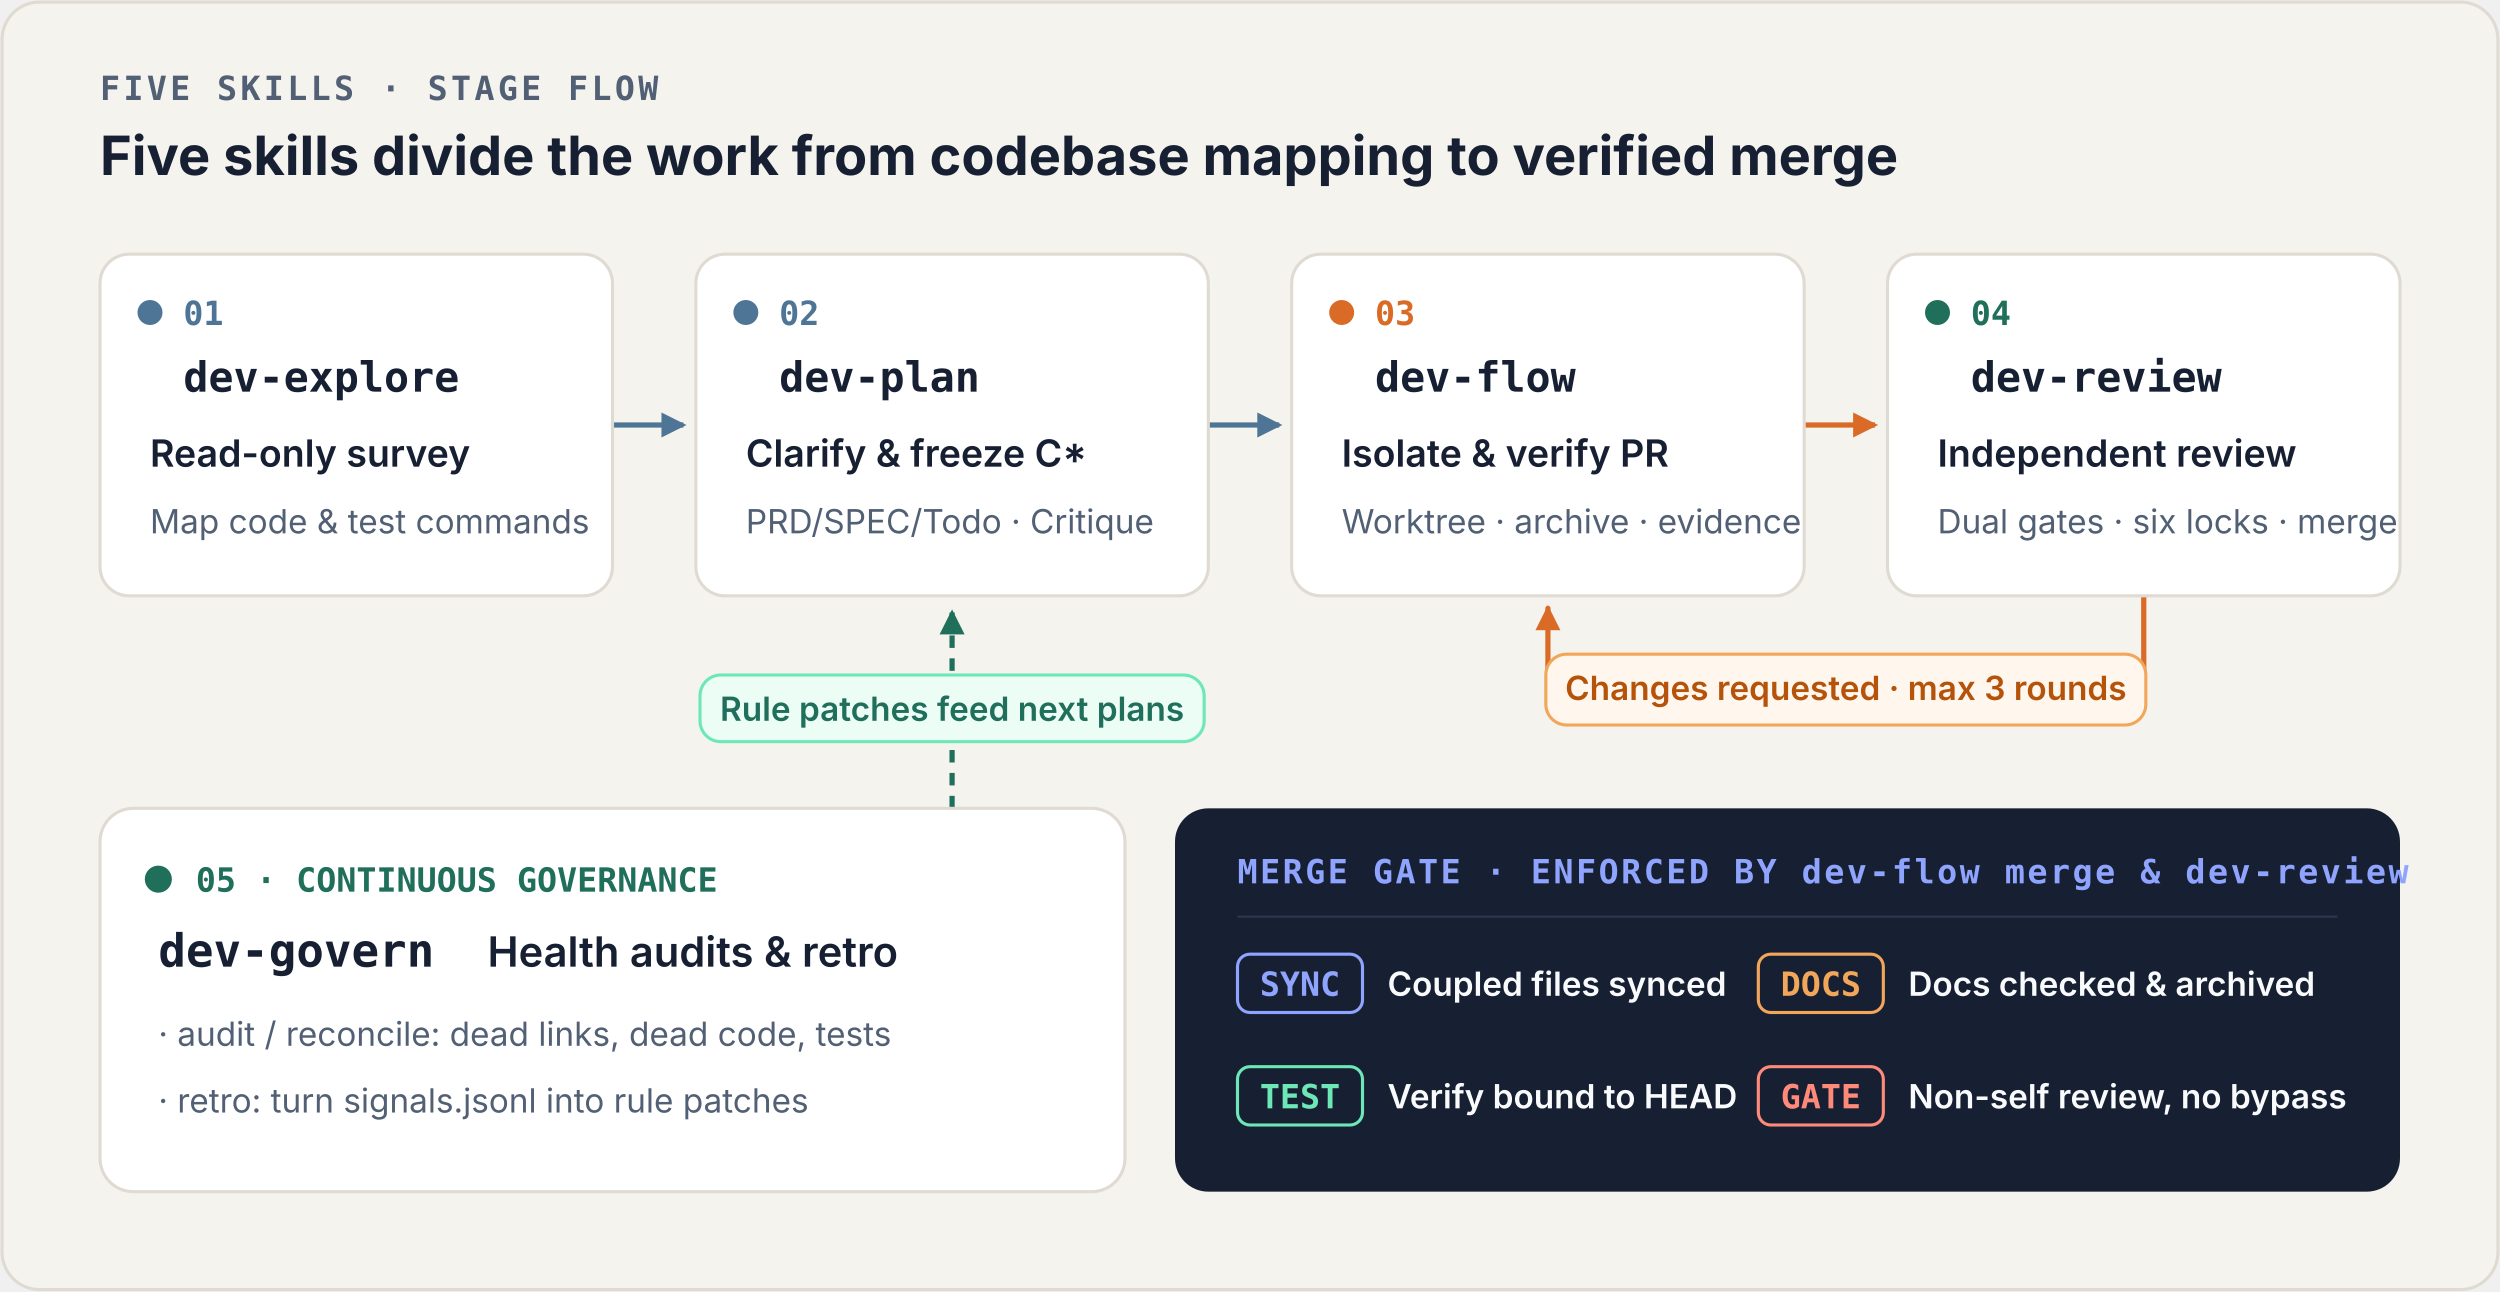
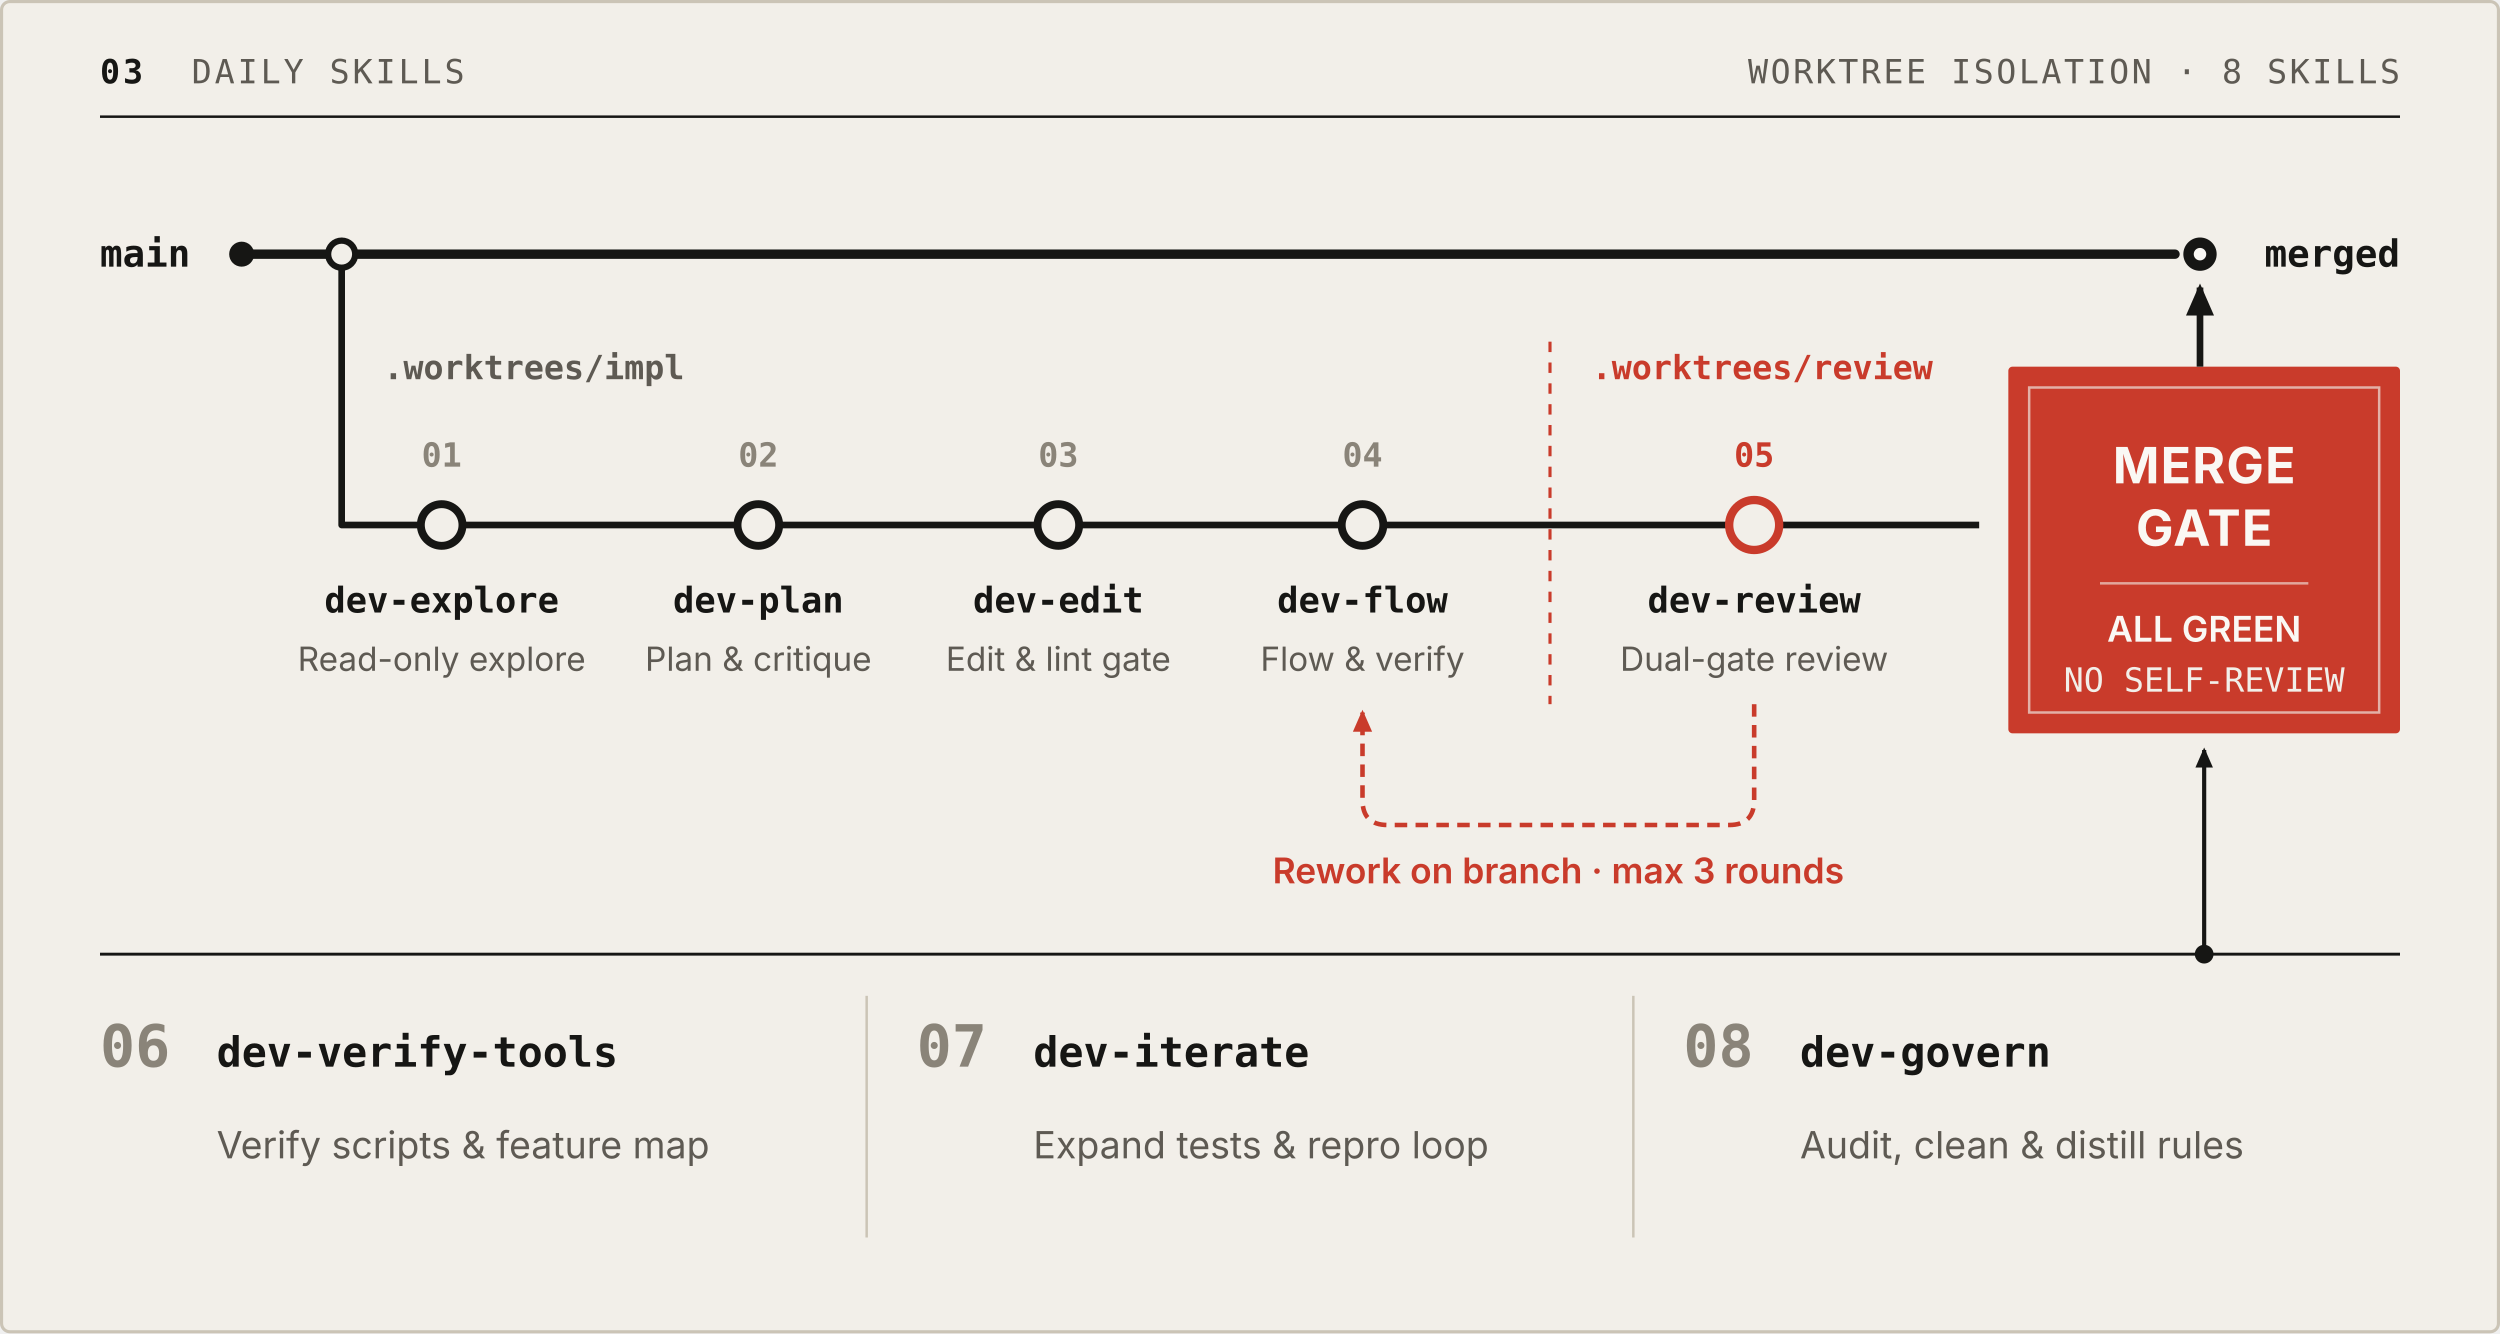
- <svg xmlns="http://www.w3.org/2000/svg" viewBox="0 0 1200 620" width="1200" height="620" role="img" aria-labelledby="arch-en-title arch-en-desc">
+ <svg xmlns="http://www.w3.org/2000/svg" viewBox="0 0 1200 640" width="1200" height="640" role="img" aria-labelledby="ar-t ar-d">
  <defs>
    <style>
-       .sans { font-family: 'Inter', -apple-system, BlinkMacSystemFont, 'Segoe UI', sans-serif; }
-       .mono { font-family: 'JetBrains Mono', 'Fira Code', 'SFMono-Regular', Consolas, monospace; }
+       .sans { font-family: 'Inter', 'Helvetica Neue', 'PingFang SC', 'Microsoft YaHei', 'Noto Sans SC', -apple-system, BlinkMacSystemFont, sans-serif; }
+       .mono { font-family: 'JetBrains Mono', 'SFMono-Regular', 'Fira Code', Consolas, monospace; }
    </style>
-     <marker id="arrow-blue" viewBox="0 0 10 10" refX="8" refY="5" markerWidth="6" markerHeight="6" orient="auto-start-reverse">
-       <path d="M 1 1 L 9 5 L 1 9 z" fill="#4E7496" />
+     <marker id="a-ink" viewBox="0 0 10 10" refX="8" refY="5" markerWidth="6" markerHeight="6" orient="auto">
+       <path d="M 1 1.5 L 9 5 L 1 8.5 z" fill="#161614" />
    </marker>
-     <marker id="arrow-orange" viewBox="0 0 10 10" refX="8" refY="5" markerWidth="6" markerHeight="6" orient="auto-start-reverse">
-       <path d="M 1 1 L 9 5 L 1 9 z" fill="#D96B27" />
-     </marker>
-     <marker id="arrow-teal" viewBox="0 0 10 10" refX="8" refY="5" markerWidth="6" markerHeight="6" orient="auto-start-reverse">
-       <path d="M 1 1 L 9 5 L 1 9 z" fill="#1F6F5B" />
+     <marker id="a-red" viewBox="0 0 10 10" refX="8" refY="5" markerWidth="6" markerHeight="6" orient="auto">
+       <path d="M 1 1.5 L 9 5 L 1 8.5 z" fill="#C93B2B" />
    </marker>
  </defs>
-   <rect x="1" y="1" width="1198" height="618" rx="18" fill="#F5F3EE" stroke="#DFDBD2" stroke-width="1.5" />
-   <text x="48" y="48" class="mono" font-size="16" font-weight="600" letter-spacing="1.6" fill="#526075">FIVE SKILLS · STAGE FLOW</text>
-   <text x="48" y="84" class="sans" font-size="26" font-weight="700" fill="#172033">Five skills divide the work from codebase mapping to verified merge</text>
-   <line x1="294" y1="204" x2="328" y2="204" stroke="#4E7496" stroke-width="2.5" marker-end="url(#arrow-blue)" />
-   <line x1="580" y1="204" x2="614" y2="204" stroke="#4E7496" stroke-width="2.5" marker-end="url(#arrow-blue)" />
-   <line x1="866" y1="204" x2="900" y2="204" stroke="#D96B27" stroke-width="2.5" marker-end="url(#arrow-orange)" />
-   <path d="M 1029 286 L 1029 332 L 743 332 L 743 292" fill="none" stroke="#D96B27" stroke-width="2.5" stroke-linecap="round" stroke-linejoin="round" marker-end="url(#arrow-orange)" />
-   <rect x="742" y="314" width="288" height="34" rx="10" fill="#FFF7ED" stroke="#F2A65A" stroke-width="1.5" />
-   <text x="886" y="336" class="sans" font-size="16" font-weight="600" fill="#B45309" text-anchor="middle">Changes requested · max 3 rounds</text>
-   <path d="M 457 388 L 457 294" fill="none" stroke="#1F6F5B" stroke-width="2.5" stroke-dasharray="6 5" marker-end="url(#arrow-teal)" />
-   <rect x="336" y="324" width="242" height="32" rx="10" fill="#ECFDF5" stroke="#6EE7B7" stroke-width="1.5" />
-   <text x="457" y="346" class="sans" font-size="16" font-weight="600" fill="#1F6F5B" text-anchor="middle">Rule patches feed next plans</text>
-   <g id="stage-cards">
-     <rect x="48" y="122" width="246" height="164" rx="14" fill="#FFFFFF" stroke="#DFDBD2" stroke-width="1.5" />
-     <circle cx="72" cy="150" r="6" fill="#4E7496" />
-     <text x="88" y="156" class="mono" font-size="16" font-weight="700" fill="#4E7496">01</text>
-     <text x="88" y="188" class="mono" font-size="20" font-weight="700" fill="#172033">dev-explore</text>
-     <text x="72" y="224" class="sans" font-size="18" font-weight="600" fill="#172033">Read-only survey</text>
-     <text x="72" y="256" class="sans" font-size="16" font-weight="400" fill="#526075">Map code &amp; test commands</text>
-     <rect x="334" y="122" width="246" height="164" rx="14" fill="#FFFFFF" stroke="#DFDBD2" stroke-width="1.5" />
-     <circle cx="358" cy="150" r="6" fill="#4E7496" />
-     <text x="374" y="156" class="mono" font-size="16" font-weight="700" fill="#4E7496">02</text>
-     <text x="374" y="188" class="mono" font-size="20" font-weight="700" fill="#172033">dev-plan</text>
-     <text x="358" y="224" class="sans" font-size="18" font-weight="600" fill="#172033">Clarify &amp; freeze C*</text>
-     <text x="358" y="256" class="sans" font-size="16" font-weight="400" fill="#526075">PRD/SPEC/Todo · Critique</text>
-     <rect x="620" y="122" width="246" height="164" rx="14" fill="#FFFFFF" stroke="#DFDBD2" stroke-width="1.5" />
-     <circle cx="644" cy="150" r="6" fill="#D96B27" />
-     <text x="660" y="156" class="mono" font-size="16" font-weight="700" fill="#D96B27">03</text>
-     <text x="660" y="188" class="mono" font-size="20" font-weight="700" fill="#172033">dev-flow</text>
-     <text x="644" y="224" class="sans" font-size="18" font-weight="600" fill="#172033">Isolate &amp; verify PR</text>
-     <text x="644" y="256" class="sans" font-size="16" font-weight="400" fill="#526075">Worktree · archive · evidence</text>
-     <rect x="906" y="122" width="246" height="164" rx="14" fill="#FFFFFF" stroke="#DFDBD2" stroke-width="1.5" />
-     <circle cx="930" cy="150" r="6" fill="#1F6F5B" />
-     <text x="946" y="156" class="mono" font-size="16" font-weight="700" fill="#1F6F5B">04</text>
-     <text x="946" y="188" class="mono" font-size="20" font-weight="700" fill="#172033">dev-review</text>
-     <text x="930" y="224" class="sans" font-size="18" font-weight="600" fill="#172033">Independent review</text>
-     <text x="930" y="256" class="sans" font-size="16" font-weight="400" fill="#526075">Dual gates · six locks · merge</text>
-   </g>
-   <g id="govern-card">
-     <rect x="48" y="388" width="492" height="184" rx="16" fill="#FFFFFF" stroke="#DFDBD2" stroke-width="1.5" />
-     <circle cx="76" cy="422" r="6.5" fill="#1F6F5B" />
-     <text x="94" y="428" class="mono" font-size="16" font-weight="700" fill="#1F6F5B">05 · CONTINUOUS GOVERNANCE</text>
-     <text x="76" y="464" class="mono" font-size="22" font-weight="700" fill="#172033">dev-govern</text>
-     <text x="234" y="464" class="sans" font-size="20" font-weight="600" fill="#172033">Health audits &amp; retro</text>
-     <text x="76" y="502" class="sans" font-size="16" font-weight="400" fill="#526075">· audit / reconcile: dead links, dead code, tests</text>
-     <text x="76" y="534" class="sans" font-size="16" font-weight="400" fill="#526075">· retro: turn signals.jsonl into rule patches</text>
-   </g>
-   <g id="merge-gate-panel">
-     <rect x="564" y="388" width="588" height="184" rx="16" fill="#172033" />
-     <text x="594" y="424" class="mono" font-size="16" font-weight="600" letter-spacing="1.2" fill="#8FA4FF">MERGE GATE · ENFORCED BY dev-flow merge &amp; dev-review</text>
-     <line x1="594" y1="440" x2="1122" y2="440" stroke="#2B3750" stroke-width="1" />
-     <rect x="594" y="458" width="60" height="28" rx="6" fill="none" stroke="#8FA4FF" stroke-width="1.5" />
-     <text x="624" y="478" class="mono" font-size="16" font-weight="700" fill="#8FA4FF" text-anchor="middle">SYNC</text>
-     <text x="666" y="478" class="sans" font-size="16" font-weight="600" fill="#F8FAFC">Coupled files synced</text>
-     <rect x="844" y="458" width="60" height="28" rx="6" fill="none" stroke="#F2A65A" stroke-width="1.5" />
-     <text x="874" y="478" class="mono" font-size="16" font-weight="700" fill="#F2A65A" text-anchor="middle">DOCS</text>
-     <text x="916" y="478" class="sans" font-size="16" font-weight="600" fill="#F8FAFC">Docs checked &amp; archived</text>
-     <rect x="594" y="512" width="60" height="28" rx="6" fill="none" stroke="#6EE7B7" stroke-width="1.5" />
-     <text x="624" y="532" class="mono" font-size="16" font-weight="700" fill="#6EE7B7" text-anchor="middle">TEST</text>
-     <text x="666" y="532" class="sans" font-size="16" font-weight="600" fill="#F8FAFC">Verify bound to HEAD</text>
-     <rect x="844" y="512" width="60" height="28" rx="6" fill="none" stroke="#FF8A7A" stroke-width="1.5" />
-     <text x="874" y="532" class="mono" font-size="16" font-weight="700" fill="#FF8A7A" text-anchor="middle">GATE</text>
-     <text x="916" y="532" class="sans" font-size="16" font-weight="600" fill="#F8FAFC">Non-self review, no bypass</text>
-   </g>
+   <rect x="0.75" y="0.75" width="1198.5" height="638.5" rx="4" fill="#F2EFE9" stroke="#CBC4B6" stroke-width="1.5" />
+   <text x="48" y="40" class="mono" font-size="16" font-weight="600" letter-spacing="1.4" fill="#161614">03</text>
+   <text x="92" y="40" class="mono" font-size="16" font-weight="500" letter-spacing="1.4" fill="#5E5A53">DAILY SKILLS</text>
+   <text x="1152" y="40" class="mono" font-size="16" font-weight="500" letter-spacing="1.2" fill="#5E5A53" text-anchor="end">WORKTREE ISOLATION · 8 SKILLS</text>
+   <line x1="48" y1="56" x2="1152" y2="56" stroke="#161614" stroke-width="1.2" />
+   <text x="48" y="128" class="mono" font-size="18" font-weight="700" fill="#161614">main</text>
+   <line x1="116" y1="122" x2="1044" y2="122" stroke="#161614" stroke-width="4.5" stroke-linecap="round" />
+   <circle cx="116" cy="122" r="6" fill="#161614" />
+   <text x="1152" y="128" class="mono" font-size="18" font-weight="700" fill="#161614" text-anchor="end">merged</text>
+   <circle cx="1056" cy="122" r="8" fill="#161614" />
+   <circle cx="1056" cy="122" r="3" fill="#FAF8F4" />
+   <path d="M 164 122 L 164 252 L 950 252" fill="none" stroke="#161614" stroke-width="3.2" stroke-linejoin="round" />
+   <circle cx="164" cy="122" r="6.5" fill="#F2EFE9" stroke="#161614" stroke-width="3" />
+   <text x="184" y="182" class="mono" font-size="16" font-weight="700" fill="#5E5A53">.worktrees/impl</text>
+   <line x1="744" y1="164" x2="744" y2="338" stroke="#C93B2B" stroke-width="1.5" stroke-dasharray="5 5" />
+   <text x="764" y="182" class="mono" font-size="16" font-weight="700" fill="#C93B2B">.worktrees/review</text>
+   <circle cx="212" cy="252" r="10" fill="#F2EFE9" stroke="#161614" stroke-width="3.8" />
+   <text x="212" y="224" class="mono" font-size="16" font-weight="700" fill="#8A8479" text-anchor="middle">01</text>
+   <text x="212" y="294" class="mono" font-size="17" font-weight="700" fill="#161614" text-anchor="middle">dev-explore</text>
+   <text x="212" y="322" class="sans" font-size="16" fill="#5E5A53" text-anchor="middle">Read-only explore</text>
+   <circle cx="364" cy="252" r="10" fill="#F2EFE9" stroke="#161614" stroke-width="3.8" />
+   <text x="364" y="224" class="mono" font-size="16" font-weight="700" fill="#8A8479" text-anchor="middle">02</text>
+   <text x="364" y="294" class="mono" font-size="17" font-weight="700" fill="#161614" text-anchor="middle">dev-plan</text>
+   <text x="364" y="322" class="sans" font-size="16" fill="#5E5A53" text-anchor="middle">Plan &amp; critique</text>
+   <circle cx="508" cy="252" r="10" fill="#F2EFE9" stroke="#161614" stroke-width="3.8" />
+   <text x="508" y="224" class="mono" font-size="16" font-weight="700" fill="#8A8479" text-anchor="middle">03</text>
+   <text x="508" y="294" class="mono" font-size="17" font-weight="700" fill="#161614" text-anchor="middle">dev-edit</text>
+   <text x="508" y="322" class="sans" font-size="16" fill="#5E5A53" text-anchor="middle">Edit &amp; lint gate</text>
+   <circle cx="654" cy="252" r="10" fill="#F2EFE9" stroke="#161614" stroke-width="3.8" />
+   <text x="654" y="224" class="mono" font-size="16" font-weight="700" fill="#8A8479" text-anchor="middle">04</text>
+   <text x="654" y="294" class="mono" font-size="17" font-weight="700" fill="#161614" text-anchor="middle">dev-flow</text>
+   <text x="654" y="322" class="sans" font-size="16" fill="#5E5A53" text-anchor="middle">Flow &amp; verify</text>
+   <circle cx="842" cy="252" r="12" fill="#F2EFE9" stroke="#C93B2B" stroke-width="4" />
+   <text x="842" y="224" class="mono" font-size="16" font-weight="700" fill="#C93B2B" text-anchor="middle">05</text>
+   <text x="842" y="294" class="mono" font-size="17" font-weight="700" fill="#161614" text-anchor="middle">dev-review</text>
+   <text x="842" y="322" class="sans" font-size="16" fill="#5E5A53" text-anchor="middle">Dual-gate review</text>
+   <path d="M 842 338 L 842 384 Q 842 396 830 396 L 666 396 Q 654 396 654 384 L 654 342" fill="none" stroke="#C93B2B" stroke-width="2.2" stroke-dasharray="6 4" marker-end="url(#a-red)" />
+   <text x="748" y="424" class="sans" font-size="17" font-weight="600" fill="#C93B2B" text-anchor="middle">Rework on branch · max 3 rounds</text>
+   <rect x="964" y="176" width="188" height="176" rx="2" fill="#C93B2B" />
+   <rect x="974" y="186" width="168" height="156" fill="none" stroke="#F2EFE9" stroke-opacity="0.65" stroke-width="1.2" />
+   <text x="1058" y="232" class="sans" font-size="24" font-weight="700" fill="#FAF8F4" text-anchor="middle" letter-spacing="0.6">MERGE</text>
+   <text x="1058" y="262" class="sans" font-size="24" font-weight="700" fill="#FAF8F4" text-anchor="middle" letter-spacing="0.6">GATE</text>
+   <line x1="1008" y1="280" x2="1108" y2="280" stroke="#F2EFE9" stroke-opacity="0.6" stroke-width="1.2" />
+   <text x="1058" y="308" class="sans" font-size="17" font-weight="600" fill="#FAF8F4" text-anchor="middle">ALL GREEN</text>
+   <text x="1058" y="332" class="mono" font-size="16" font-weight="500" fill="#F2EFE9" text-anchor="middle">NO SELF-REVIEW</text>
+   <line x1="1056" y1="176" x2="1056" y2="138" stroke="#161614" stroke-width="3.2" marker-end="url(#a-ink)" />
+   <line x1="48" y1="458" x2="1152" y2="458" stroke="#161614" stroke-width="1.4" />
+   <line x1="1058" y1="458" x2="1058" y2="360" stroke="#161614" stroke-width="2" marker-end="url(#a-ink)" />
+   <circle cx="1058" cy="458" r="4.5" fill="#161614" />
+   <line x1="416" y1="478" x2="416" y2="594" stroke="#CBC4B6" stroke-width="1.2" />
+   <line x1="784" y1="478" x2="784" y2="594" stroke="#CBC4B6" stroke-width="1.2" />
+   <text x="48" y="512" class="mono" font-size="28" font-weight="700" fill="#8A8479">06</text>
+   <text x="104" y="512" class="mono" font-size="20" font-weight="700" fill="#161614">dev-verify-tools</text>
+   <text x="104" y="556" class="sans" font-size="18" fill="#5E5A53">Verify scripts &amp; feature map</text>
+   <text x="440" y="512" class="mono" font-size="28" font-weight="700" fill="#8A8479">07</text>
+   <text x="496" y="512" class="mono" font-size="20" font-weight="700" fill="#161614">dev-iterate</text>
+   <text x="496" y="556" class="sans" font-size="18" fill="#5E5A53">Expand tests &amp; repro loop</text>
+   <text x="808" y="512" class="mono" font-size="28" font-weight="700" fill="#8A8479">08</text>
+   <text x="864" y="512" class="mono" font-size="20" font-weight="700" fill="#161614">dev-govern</text>
+   <text x="864" y="556" class="sans" font-size="18" fill="#5E5A53">Audit, clean &amp; distill rules</text>
</svg>
